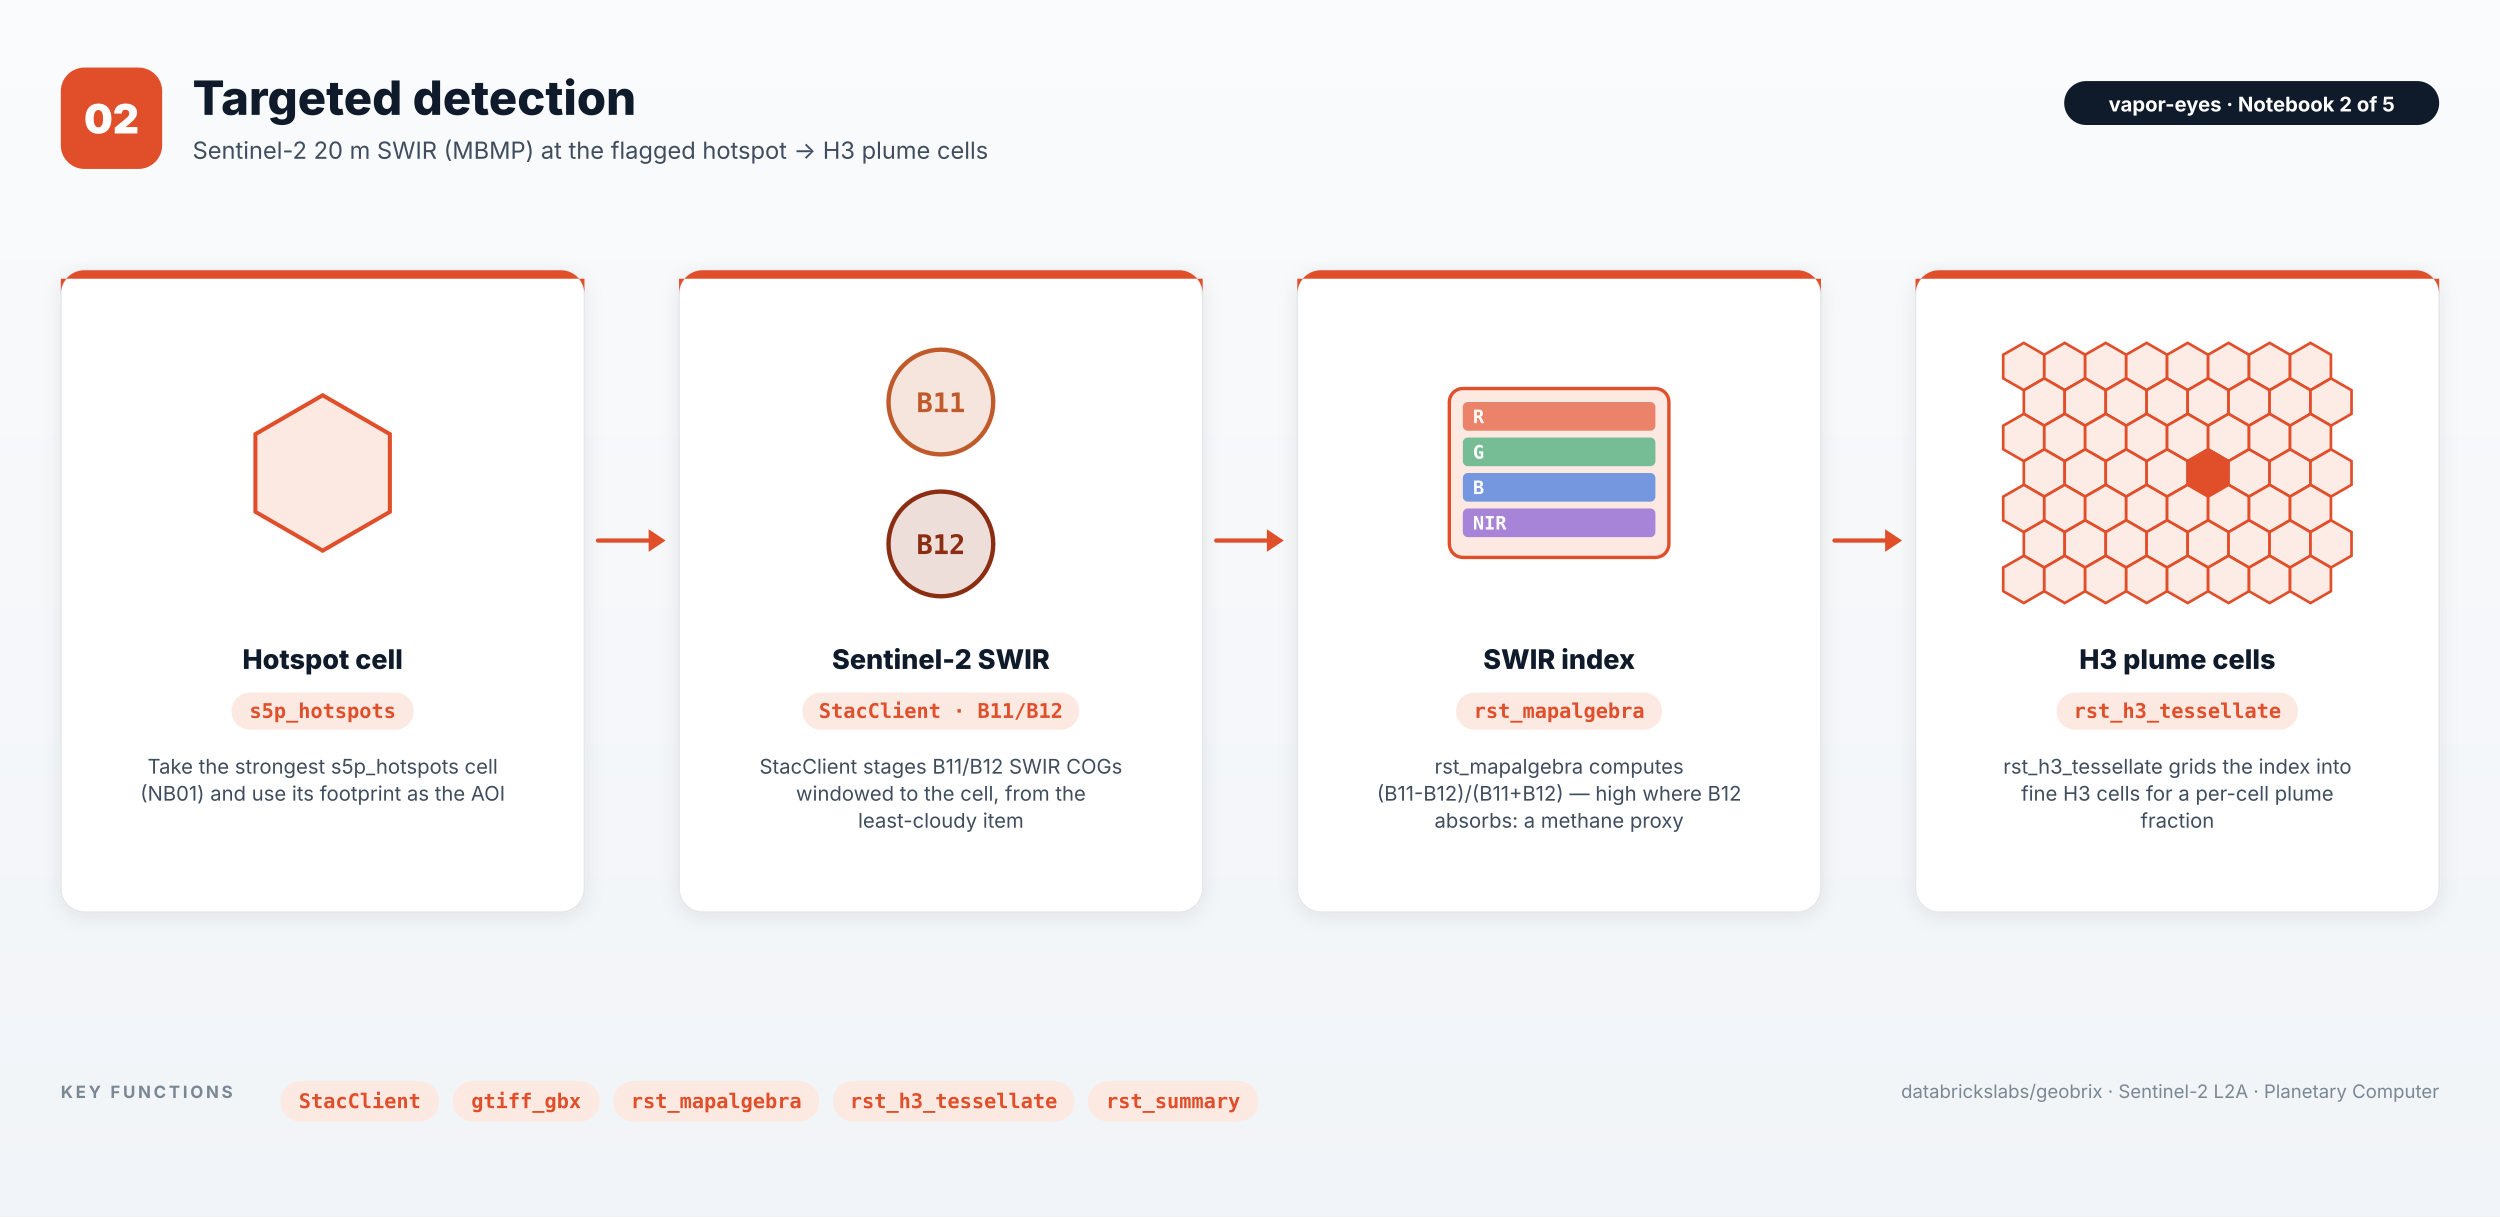
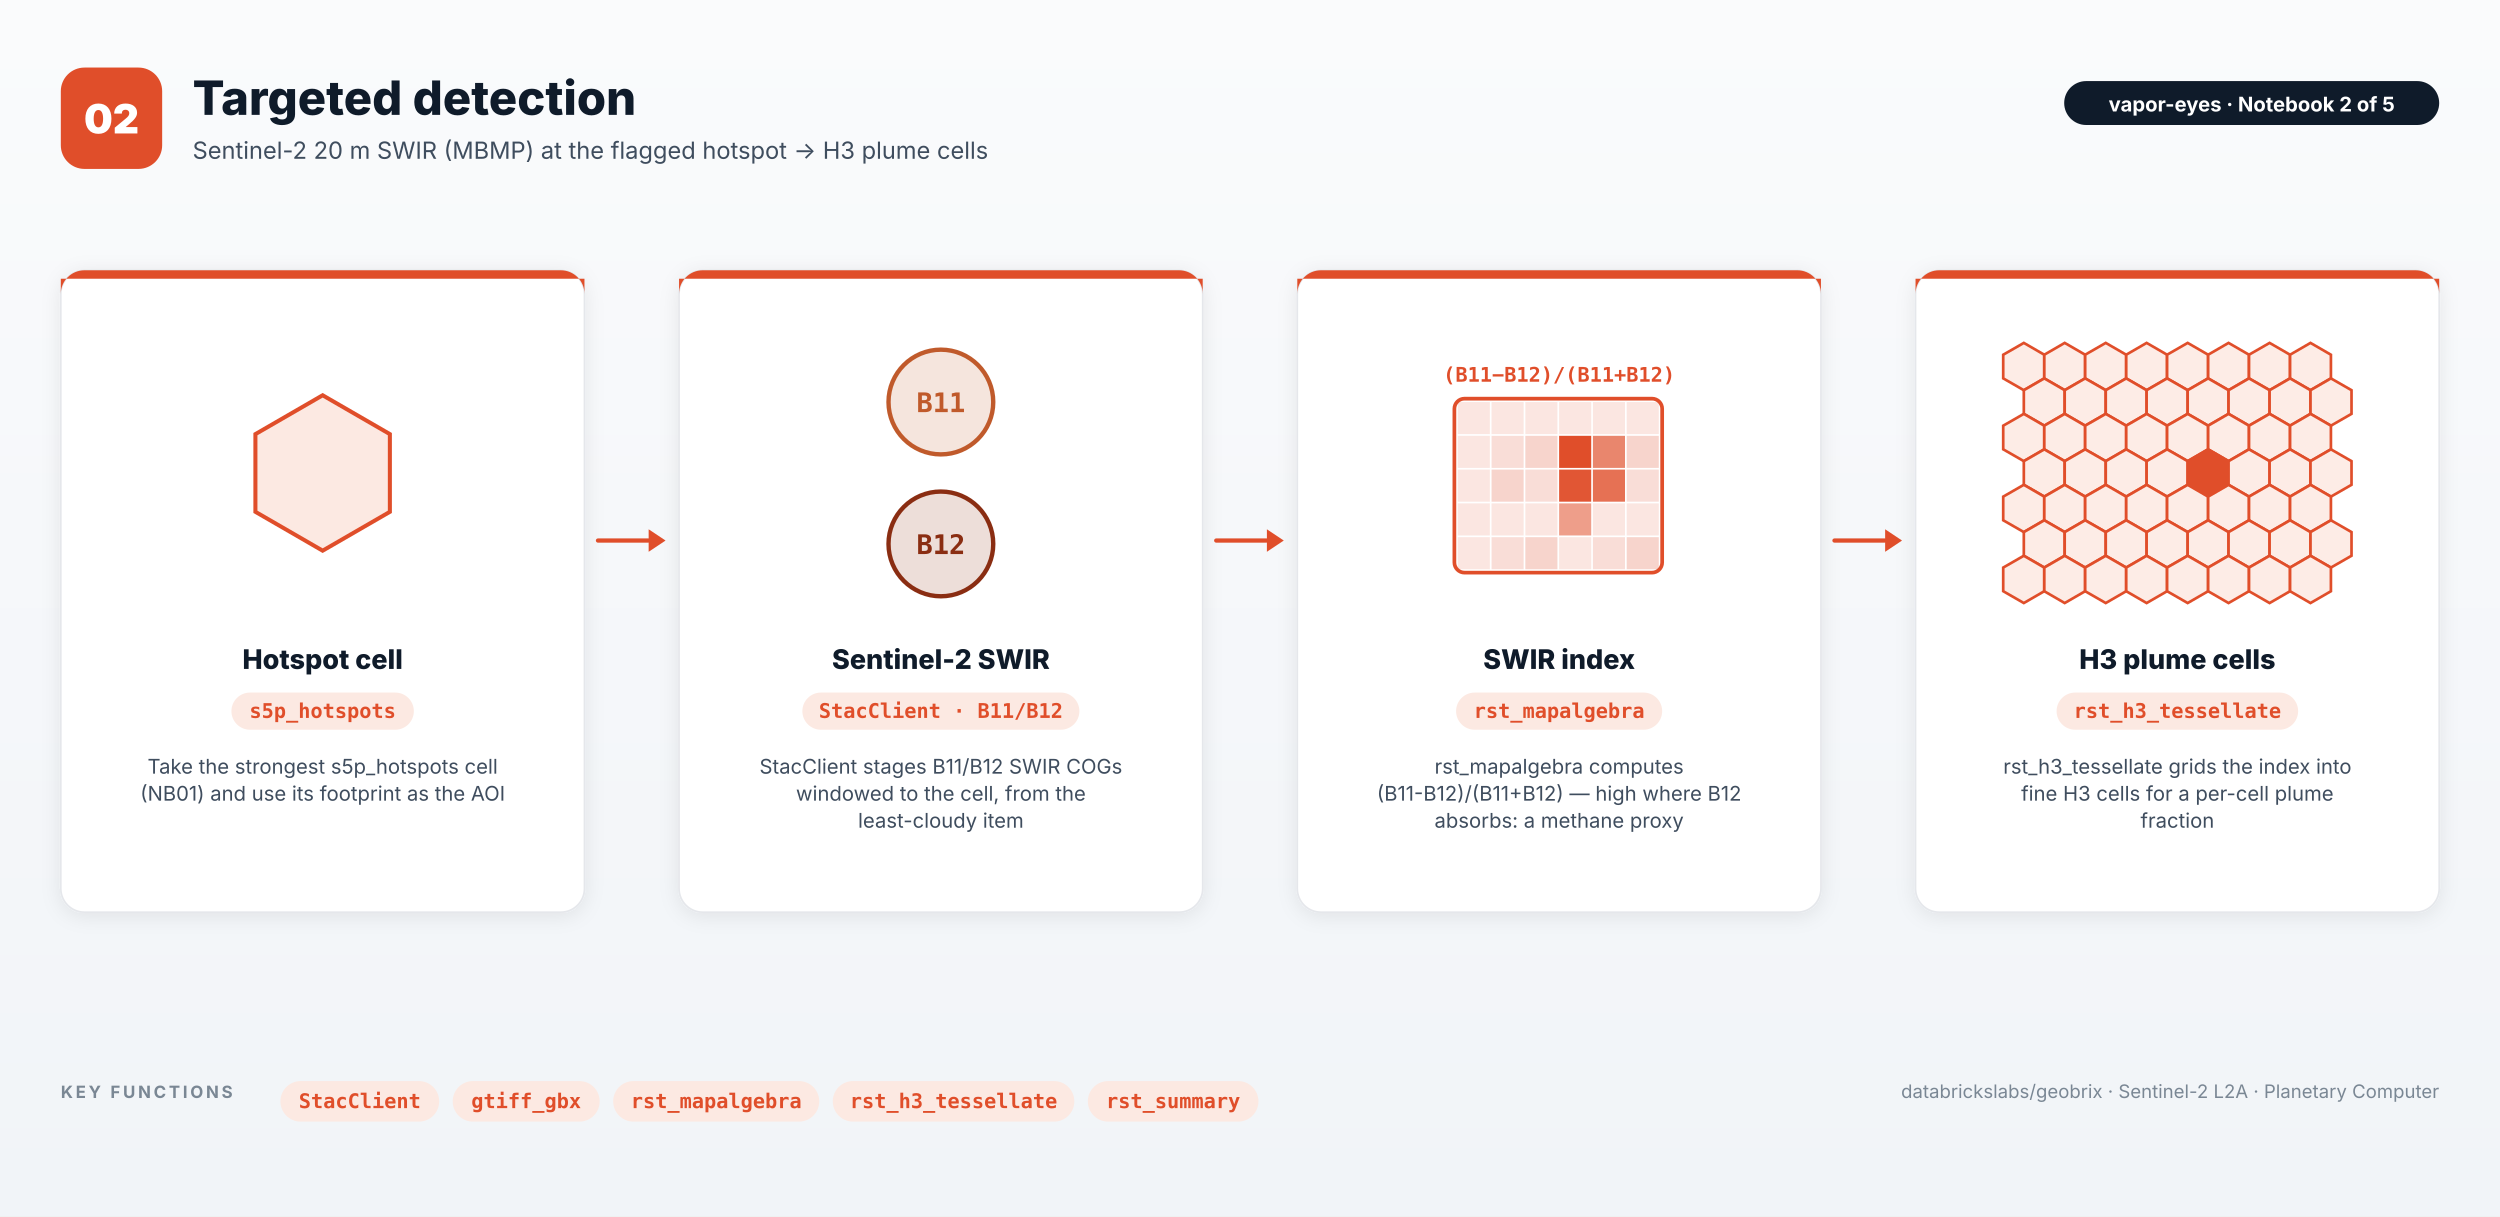
<svg xmlns="http://www.w3.org/2000/svg" viewBox="0 0 1480 720" width="1480" height="720" style="font-family: Inter, -apple-system, system-ui, sans-serif;">
  <defs>
    <filter id="card-shadow" x="-5%" y="-5%" width="110%" height="115%">
      <feDropShadow dx="0" dy="2" stdDeviation="6" flood-color="#0F1B2A" flood-opacity="0.08" />
    </filter>
    <linearGradient id="bg" x1="0" y1="0" x2="0" y2="1">
      <stop offset="0" stop-color="#FAFBFC" />
      <stop offset="1" stop-color="#F1F4F8" />
    </linearGradient>
  </defs>
  <rect x="0" y="0" width="1480" height="720" fill="url(#bg)" />
  <rect x="36" y="40" rx="14" ry="14" width="60" height="60" fill="#E04E2A" />
  <text x="66.0" y="79.0" text-anchor="middle" font-family="Inter, -apple-system, system-ui, sans-serif" font-size="24" font-weight="900" fill="#FFFFFF">02</text>
  <text x="114" y="68" font-family="Inter, -apple-system, system-ui, sans-serif" font-size="28" font-weight="800" fill="#0F1B2A" text-anchor="start">Targeted detection</text>
  <text x="114" y="94" font-family="Inter, -apple-system, system-ui, sans-serif" font-size="14" font-weight="400" fill="#3F4D5E" text-anchor="start">Sentinel-2 20 m SWIR (MBMP) at the flagged hotspot → H3 plume cells</text>
  <rect x="1222" y="48" rx="13" ry="13" width="222" height="26" fill="#0F1B2A" />
  <text x="1333.0" y="66" text-anchor="middle" font-family="Inter, -apple-system, system-ui, sans-serif" font-size="12" font-weight="700" fill="#FFFFFF">vapor-eyes  ·  Notebook 2 of 5</text>
  <rect x="36" y="160" rx="14" ry="14" width="310" height="380" fill="#FFFFFF" stroke="#E5E7EB" stroke-width="1" filter="url(#card-shadow)" />
  <path d="M 36 174 A 14 14 0 0 1 50 160 H 332 A 14 14 0 0 1 346 174 V 165 H 36 Z" fill="#E04E2A" />
  <polygon points="191.0,234.0 230.8,257.0 230.8,303.0 191.0,326.0 151.2,303.0 151.2,257.0" fill="#FCE9E2" stroke="#E04E2A" stroke-width="2.4" />
  <text x="191.0" y="396" font-family="Inter, -apple-system, system-ui, sans-serif" font-size="16" font-weight="800" fill="#0F1B2A" text-anchor="middle">Hotspot cell</text>
  <g transform="translate(137.0, 410)">
    <rect x="0" y="0" rx="11" ry="11" width="108" height="22" fill="#FCE9E2" />
    <text x="54.0" y="15.0" text-anchor="middle" font-family="ui-monospace, SFMono-Regular, Menlo, Consolas, monospace" font-size="12" font-weight="700" fill="#E04E2A">s5p_hotspots</text>
  </g>
  <text x="191.0" y="458" text-anchor="middle" font-family="Inter, sans-serif" font-size="12" fill="#3F4D5E">Take the strongest s5p_hotspots cell</text>
  <text x="191.0" y="474" text-anchor="middle" font-family="Inter, sans-serif" font-size="12" fill="#3F4D5E">(NB01) and use its footprint as the AOI</text>
  <line x1="354" y1="320.0" x2="384" y2="320.0" stroke="#E04E2A" stroke-width="2.5" stroke-linecap="round" />
  <polygon points="394,320.0 384,313.333 384,326.667" fill="#E04E2A" />
  <rect x="402" y="160" rx="14" ry="14" width="310" height="380" fill="#FFFFFF" stroke="#E5E7EB" stroke-width="1" filter="url(#card-shadow)" />
  <path d="M 402 174 A 14 14 0 0 1 416 160 H 698 A 14 14 0 0 1 712 174 V 165 H 402 Z" fill="#E04E2A" />
  <circle cx="557.0" cy="238.0" r="31" fill="#C05A2B" fill-opacity="0.16" stroke="#C05A2B" stroke-width="2.6" />
  <text x="557.0" y="244.0" text-anchor="middle" font-family="ui-monospace, Menlo, monospace" font-size="16" font-weight="700" fill="#C05A2B">B11</text>
  <circle cx="557.0" cy="322.0" r="31" fill="#8A2D12" fill-opacity="0.16" stroke="#8A2D12" stroke-width="2.6" />
  <text x="557.0" y="328.0" text-anchor="middle" font-family="ui-monospace, Menlo, monospace" font-size="16" font-weight="700" fill="#8A2D12">B12</text>
  <text x="557.0" y="396" font-family="Inter, -apple-system, system-ui, sans-serif" font-size="16" font-weight="800" fill="#0F1B2A" text-anchor="middle">Sentinel-2 SWIR</text>
  <g transform="translate(475.0, 410)">
    <rect x="0" y="0" rx="11" ry="11" width="164" height="22" fill="#FCE9E2" />
    <text x="82.0" y="15.0" text-anchor="middle" font-family="ui-monospace, SFMono-Regular, Menlo, Consolas, monospace" font-size="12" font-weight="700" fill="#E04E2A">StacClient · B11/B12</text>
  </g>
  <text x="557.0" y="458" text-anchor="middle" font-family="Inter, sans-serif" font-size="12" fill="#3F4D5E">StacClient stages B11/B12 SWIR COGs</text>
  <text x="557.0" y="474" text-anchor="middle" font-family="Inter, sans-serif" font-size="12" fill="#3F4D5E">windowed to the cell, from the</text>
  <text x="557.0" y="490" text-anchor="middle" font-family="Inter, sans-serif" font-size="12" fill="#3F4D5E">least-cloudy item</text>
  <line x1="720" y1="320.0" x2="750" y2="320.0" stroke="#E04E2A" stroke-width="2.5" stroke-linecap="round" />
  <polygon points="760,320.0 750,313.333 750,326.667" fill="#E04E2A" />
  <rect x="768" y="160" rx="14" ry="14" width="310" height="380" fill="#FFFFFF" stroke="#E5E7EB" stroke-width="1" filter="url(#card-shadow)" />
  <path d="M 768 174 A 14 14 0 0 1 782 160 H 1064 A 14 14 0 0 1 1078 174 V 165 H 768 Z" fill="#E04E2A" />
-   <rect x="858.0" y="230.0" rx="8" ry="8" width="130" height="100" fill="#FCE9E2" stroke="#E04E2A" stroke-width="2" />
-   <rect x="866.0" y="238.0" width="114" height="17.0" rx="3" ry="3" fill="#E04E2A" fill-opacity="0.65" />
-   <text x="872.0" y="250.5" font-family="ui-monospace, Menlo, monospace" font-size="11" font-weight="800" fill="#FFFFFF">R</text>
-   <rect x="866.0" y="259.0" width="114" height="17.0" rx="3" ry="3" fill="#2FA56A" fill-opacity="0.65" />
-   <text x="872.0" y="271.5" font-family="ui-monospace, Menlo, monospace" font-size="11" font-weight="800" fill="#FFFFFF">G</text>
-   <rect x="866.0" y="280.0" width="114" height="17.0" rx="3" ry="3" fill="#2D6CDF" fill-opacity="0.65" />
-   <text x="872.0" y="292.5" font-family="ui-monospace, Menlo, monospace" font-size="11" font-weight="800" fill="#FFFFFF">B</text>
-   <rect x="866.0" y="301.0" width="114" height="17.0" rx="3" ry="3" fill="#7A4FD3" fill-opacity="0.65" />
-   <text x="872.0" y="313.5" font-family="ui-monospace, Menlo, monospace" font-size="11" font-weight="800" fill="#FFFFFF">NIR</text>
+   <rect x="863.0" y="238.0" width="19" height="19" fill="#E04E2A" fill-opacity="0.14" />
+   <rect x="883.0" y="238.0" width="19" height="19" fill="#E04E2A" fill-opacity="0.14" />
+   <rect x="903.0" y="238.0" width="19" height="19" fill="#E04E2A" fill-opacity="0.14" />
+   <rect x="923.0" y="238.0" width="19" height="19" fill="#E04E2A" fill-opacity="0.14" />
+   <rect x="943.0" y="238.0" width="19" height="19" fill="#E04E2A" fill-opacity="0.14" />
+   <rect x="963.0" y="238.0" width="19" height="19" fill="#E04E2A" fill-opacity="0.14" />
+   <rect x="863.0" y="258.0" width="19" height="19" fill="#E04E2A" fill-opacity="0.14" />
+   <rect x="883.0" y="258.0" width="19" height="19" fill="#E04E2A" fill-opacity="0.19" />
+   <rect x="903.0" y="258.0" width="19" height="19" fill="#E04E2A" fill-opacity="0.24" />
+   <rect x="923.0" y="258.0" width="19" height="19" fill="#E04E2A" fill-opacity="1.00" />
+   <rect x="943.0" y="258.0" width="19" height="19" fill="#E04E2A" fill-opacity="0.68" />
+   <rect x="963.0" y="258.0" width="19" height="19" fill="#E04E2A" fill-opacity="0.24" />
+   <rect x="863.0" y="278.0" width="19" height="19" fill="#E04E2A" fill-opacity="0.14" />
+   <rect x="883.0" y="278.0" width="19" height="19" fill="#E04E2A" fill-opacity="0.24" />
+   <rect x="903.0" y="278.0" width="19" height="19" fill="#E04E2A" fill-opacity="0.19" />
+   <rect x="923.0" y="278.0" width="19" height="19" fill="#E04E2A" fill-opacity="0.95" />
+   <rect x="943.0" y="278.0" width="19" height="19" fill="#E04E2A" fill-opacity="0.80" />
+   <rect x="963.0" y="278.0" width="19" height="19" fill="#E04E2A" fill-opacity="0.19" />
+   <rect x="863.0" y="298.0" width="19" height="19" fill="#E04E2A" fill-opacity="0.14" />
+   <rect x="883.0" y="298.0" width="19" height="19" fill="#E04E2A" fill-opacity="0.14" />
+   <rect x="903.0" y="298.0" width="19" height="19" fill="#E04E2A" fill-opacity="0.14" />
+   <rect x="923.0" y="298.0" width="19" height="19" fill="#E04E2A" fill-opacity="0.55" />
+   <rect x="943.0" y="298.0" width="19" height="19" fill="#E04E2A" fill-opacity="0.14" />
+   <rect x="963.0" y="298.0" width="19" height="19" fill="#E04E2A" fill-opacity="0.14" />
+   <rect x="863.0" y="318.0" width="19" height="19" fill="#E04E2A" fill-opacity="0.14" />
+   <rect x="883.0" y="318.0" width="19" height="19" fill="#E04E2A" fill-opacity="0.19" />
+   <rect x="903.0" y="318.0" width="19" height="19" fill="#E04E2A" fill-opacity="0.24" />
+   <rect x="923.0" y="318.0" width="19" height="19" fill="#E04E2A" fill-opacity="0.14" />
+   <rect x="943.0" y="318.0" width="19" height="19" fill="#E04E2A" fill-opacity="0.19" />
+   <rect x="963.0" y="318.0" width="19" height="19" fill="#E04E2A" fill-opacity="0.24" />
+   <rect x="861.0" y="236.0" width="123" height="103" rx="6" fill="none" stroke="#E04E2A" stroke-width="2.2" />
+   <text x="923.0" y="226.0" text-anchor="middle" font-family="ui-monospace, Menlo, monospace" font-size="12" font-weight="700" fill="#E04E2A">(B11−B12)/(B11+B12)</text>
  <text x="923.0" y="396" font-family="Inter, -apple-system, system-ui, sans-serif" font-size="16" font-weight="800" fill="#0F1B2A" text-anchor="middle">SWIR index</text>
  <g transform="translate(862.0, 410)">
    <rect x="0" y="0" rx="11" ry="11" width="122" height="22" fill="#FCE9E2" />
    <text x="61.0" y="15.0" text-anchor="middle" font-family="ui-monospace, SFMono-Regular, Menlo, Consolas, monospace" font-size="12" font-weight="700" fill="#E04E2A">rst_mapalgebra</text>
  </g>
  <text x="923.0" y="458" text-anchor="middle" font-family="Inter, sans-serif" font-size="12" fill="#3F4D5E">rst_mapalgebra computes</text>
  <text x="923.0" y="474" text-anchor="middle" font-family="Inter, sans-serif" font-size="12" fill="#3F4D5E">(B11-B12)/(B11+B12) — high where B12</text>
  <text x="923.0" y="490" text-anchor="middle" font-family="Inter, sans-serif" font-size="12" fill="#3F4D5E">absorbs: a methane proxy</text>
  <line x1="1086" y1="320.0" x2="1116" y2="320.0" stroke="#E04E2A" stroke-width="2.5" stroke-linecap="round" />
  <polygon points="1126,320.0 1116,313.333 1116,326.667" fill="#E04E2A" />
  <rect x="1134" y="160" rx="14" ry="14" width="310" height="380" fill="#FFFFFF" stroke="#E5E7EB" stroke-width="1" filter="url(#card-shadow)" />
  <path d="M 1134 174 A 14 14 0 0 1 1148 160 H 1430 A 14 14 0 0 1 1444 174 V 165 H 1134 Z" fill="#E04E2A" />
  <polygon points="1198.1,203.0 1210.2,210.0 1210.2,224.0 1198.1,231.0 1185.9,224.0 1185.9,210.0" fill="#FCE9E2" fill-opacity="0.85" stroke="#E04E2A" stroke-width="1.6" />
  <polygon points="1222.3,203.0 1234.4,210.0 1234.4,224.0 1222.3,231.0 1210.2,224.0 1210.2,210.0" fill="#FCE9E2" fill-opacity="0.85" stroke="#E04E2A" stroke-width="1.6" />
  <polygon points="1246.6,203.0 1258.7,210.0 1258.7,224.0 1246.6,231.0 1234.4,224.0 1234.4,210.0" fill="#FCE9E2" fill-opacity="0.85" stroke="#E04E2A" stroke-width="1.6" />
  <polygon points="1270.8,203.0 1282.9,210.0 1282.9,224.0 1270.8,231.0 1258.7,224.0 1258.7,210.0" fill="#FCE9E2" fill-opacity="0.85" stroke="#E04E2A" stroke-width="1.6" />
  <polygon points="1295.1,203.0 1307.2,210.0 1307.2,224.0 1295.1,231.0 1282.9,224.0 1282.9,210.0" fill="#FCE9E2" fill-opacity="0.85" stroke="#E04E2A" stroke-width="1.6" />
  <polygon points="1319.3,203.0 1331.4,210.0 1331.4,224.0 1319.3,231.0 1307.2,224.0 1307.2,210.0" fill="#FCE9E2" fill-opacity="0.85" stroke="#E04E2A" stroke-width="1.6" />
  <polygon points="1343.6,203.0 1355.7,210.0 1355.7,224.0 1343.6,231.0 1331.4,224.0 1331.4,210.0" fill="#FCE9E2" fill-opacity="0.85" stroke="#E04E2A" stroke-width="1.6" />
  <polygon points="1367.8,203.0 1379.9,210.0 1379.9,224.0 1367.8,231.0 1355.7,224.0 1355.7,210.0" fill="#FCE9E2" fill-opacity="0.85" stroke="#E04E2A" stroke-width="1.6" />
  <polygon points="1210.2,224.0 1222.3,231.0 1222.3,245.0 1210.2,252.0 1198.1,245.0 1198.1,231.0" fill="#FCE9E2" fill-opacity="0.85" stroke="#E04E2A" stroke-width="1.6" />
  <polygon points="1234.4,224.0 1246.6,231.0 1246.6,245.0 1234.4,252.0 1222.3,245.0 1222.3,231.0" fill="#FCE9E2" fill-opacity="0.85" stroke="#E04E2A" stroke-width="1.6" />
  <polygon points="1258.7,224.0 1270.8,231.0 1270.8,245.0 1258.7,252.0 1246.6,245.0 1246.6,231.0" fill="#FCE9E2" fill-opacity="0.85" stroke="#E04E2A" stroke-width="1.6" />
  <polygon points="1282.9,224.0 1295.1,231.0 1295.1,245.0 1282.9,252.0 1270.8,245.0 1270.8,231.0" fill="#FCE9E2" fill-opacity="0.85" stroke="#E04E2A" stroke-width="1.6" />
  <polygon points="1307.2,224.0 1319.3,231.0 1319.3,245.0 1307.2,252.0 1295.1,245.0 1295.1,231.0" fill="#FCE9E2" fill-opacity="0.85" stroke="#E04E2A" stroke-width="1.6" />
  <polygon points="1331.4,224.0 1343.6,231.0 1343.6,245.0 1331.4,252.0 1319.3,245.0 1319.3,231.0" fill="#FCE9E2" fill-opacity="0.85" stroke="#E04E2A" stroke-width="1.6" />
  <polygon points="1355.7,224.0 1367.8,231.0 1367.8,245.0 1355.7,252.0 1343.6,245.0 1343.6,231.0" fill="#FCE9E2" fill-opacity="0.85" stroke="#E04E2A" stroke-width="1.6" />
  <polygon points="1379.9,224.0 1392.1,231.0 1392.1,245.0 1379.9,252.0 1367.8,245.0 1367.8,231.0" fill="#FCE9E2" fill-opacity="0.85" stroke="#E04E2A" stroke-width="1.6" />
  <polygon points="1198.1,245.0 1210.2,252.0 1210.2,266.0 1198.1,273.0 1185.9,266.0 1185.9,252.0" fill="#FCE9E2" fill-opacity="0.85" stroke="#E04E2A" stroke-width="1.6" />
  <polygon points="1222.3,245.0 1234.4,252.0 1234.4,266.0 1222.3,273.0 1210.2,266.0 1210.2,252.0" fill="#FCE9E2" fill-opacity="0.85" stroke="#E04E2A" stroke-width="1.6" />
  <polygon points="1246.6,245.0 1258.7,252.0 1258.7,266.0 1246.6,273.0 1234.4,266.0 1234.4,252.0" fill="#FCE9E2" fill-opacity="0.85" stroke="#E04E2A" stroke-width="1.6" />
  <polygon points="1270.8,245.0 1282.9,252.0 1282.9,266.0 1270.8,273.0 1258.7,266.0 1258.7,252.0" fill="#FCE9E2" fill-opacity="0.85" stroke="#E04E2A" stroke-width="1.6" />
  <polygon points="1295.1,245.0 1307.2,252.0 1307.2,266.0 1295.1,273.0 1282.9,266.0 1282.9,252.0" fill="#FCE9E2" fill-opacity="0.85" stroke="#E04E2A" stroke-width="1.6" />
  <polygon points="1319.3,245.0 1331.4,252.0 1331.4,266.0 1319.3,273.0 1307.2,266.0 1307.2,252.0" fill="#FCE9E2" fill-opacity="0.85" stroke="#E04E2A" stroke-width="1.6" />
  <polygon points="1343.6,245.0 1355.7,252.0 1355.7,266.0 1343.6,273.0 1331.4,266.0 1331.4,252.0" fill="#FCE9E2" fill-opacity="0.85" stroke="#E04E2A" stroke-width="1.6" />
  <polygon points="1367.8,245.0 1379.9,252.0 1379.9,266.0 1367.8,273.0 1355.7,266.0 1355.7,252.0" fill="#FCE9E2" fill-opacity="0.85" stroke="#E04E2A" stroke-width="1.6" />
  <polygon points="1210.2,266.0 1222.3,273.0 1222.3,287.0 1210.2,294.0 1198.1,287.0 1198.1,273.0" fill="#FCE9E2" fill-opacity="0.85" stroke="#E04E2A" stroke-width="1.6" />
  <polygon points="1234.4,266.0 1246.6,273.0 1246.6,287.0 1234.4,294.0 1222.3,287.0 1222.3,273.0" fill="#FCE9E2" fill-opacity="0.85" stroke="#E04E2A" stroke-width="1.6" />
  <polygon points="1258.7,266.0 1270.8,273.0 1270.8,287.0 1258.7,294.0 1246.6,287.0 1246.6,273.0" fill="#FCE9E2" fill-opacity="0.85" stroke="#E04E2A" stroke-width="1.6" />
  <polygon points="1282.9,266.0 1295.1,273.0 1295.1,287.0 1282.9,294.0 1270.8,287.0 1270.8,273.0" fill="#FCE9E2" fill-opacity="0.85" stroke="#E04E2A" stroke-width="1.6" />
  <polygon points="1307.2,266.0 1319.3,273.0 1319.3,287.0 1307.2,294.0 1295.1,287.0 1295.1,273.0" fill="#E04E2A" fill-opacity="1.0" stroke="#E04E2A" stroke-width="1.6" />
  <polygon points="1331.4,266.0 1343.6,273.0 1343.6,287.0 1331.4,294.0 1319.3,287.0 1319.3,273.0" fill="#FCE9E2" fill-opacity="0.85" stroke="#E04E2A" stroke-width="1.6" />
  <polygon points="1355.7,266.0 1367.8,273.0 1367.8,287.0 1355.7,294.0 1343.6,287.0 1343.6,273.0" fill="#FCE9E2" fill-opacity="0.85" stroke="#E04E2A" stroke-width="1.6" />
  <polygon points="1379.9,266.0 1392.1,273.0 1392.1,287.0 1379.9,294.0 1367.8,287.0 1367.8,273.0" fill="#FCE9E2" fill-opacity="0.85" stroke="#E04E2A" stroke-width="1.6" />
  <polygon points="1198.1,287.0 1210.2,294.0 1210.2,308.0 1198.1,315.0 1185.9,308.0 1185.9,294.0" fill="#FCE9E2" fill-opacity="0.85" stroke="#E04E2A" stroke-width="1.6" />
  <polygon points="1222.3,287.0 1234.4,294.0 1234.4,308.0 1222.3,315.0 1210.2,308.0 1210.2,294.0" fill="#FCE9E2" fill-opacity="0.85" stroke="#E04E2A" stroke-width="1.6" />
  <polygon points="1246.6,287.0 1258.7,294.0 1258.7,308.0 1246.6,315.0 1234.4,308.0 1234.4,294.0" fill="#FCE9E2" fill-opacity="0.85" stroke="#E04E2A" stroke-width="1.6" />
  <polygon points="1270.8,287.0 1282.9,294.0 1282.9,308.0 1270.8,315.0 1258.7,308.0 1258.7,294.0" fill="#FCE9E2" fill-opacity="0.85" stroke="#E04E2A" stroke-width="1.6" />
  <polygon points="1295.1,287.0 1307.2,294.0 1307.2,308.0 1295.1,315.0 1282.9,308.0 1282.9,294.0" fill="#FCE9E2" fill-opacity="0.85" stroke="#E04E2A" stroke-width="1.6" />
  <polygon points="1319.3,287.0 1331.4,294.0 1331.4,308.0 1319.3,315.0 1307.2,308.0 1307.2,294.0" fill="#FCE9E2" fill-opacity="0.85" stroke="#E04E2A" stroke-width="1.6" />
  <polygon points="1343.6,287.0 1355.7,294.0 1355.7,308.0 1343.6,315.0 1331.4,308.0 1331.4,294.0" fill="#FCE9E2" fill-opacity="0.85" stroke="#E04E2A" stroke-width="1.6" />
  <polygon points="1367.8,287.0 1379.9,294.0 1379.9,308.0 1367.8,315.0 1355.7,308.0 1355.7,294.0" fill="#FCE9E2" fill-opacity="0.85" stroke="#E04E2A" stroke-width="1.6" />
  <polygon points="1210.2,308.0 1222.3,315.0 1222.3,329.0 1210.2,336.0 1198.1,329.0 1198.1,315.0" fill="#FCE9E2" fill-opacity="0.85" stroke="#E04E2A" stroke-width="1.6" />
  <polygon points="1234.4,308.0 1246.6,315.0 1246.6,329.0 1234.4,336.0 1222.3,329.0 1222.3,315.0" fill="#FCE9E2" fill-opacity="0.85" stroke="#E04E2A" stroke-width="1.6" />
  <polygon points="1258.7,308.0 1270.8,315.0 1270.8,329.0 1258.7,336.0 1246.6,329.0 1246.6,315.0" fill="#FCE9E2" fill-opacity="0.85" stroke="#E04E2A" stroke-width="1.6" />
  <polygon points="1282.9,308.0 1295.1,315.0 1295.1,329.0 1282.9,336.0 1270.8,329.0 1270.8,315.0" fill="#FCE9E2" fill-opacity="0.85" stroke="#E04E2A" stroke-width="1.6" />
  <polygon points="1307.2,308.0 1319.3,315.0 1319.3,329.0 1307.2,336.0 1295.1,329.0 1295.1,315.0" fill="#FCE9E2" fill-opacity="0.85" stroke="#E04E2A" stroke-width="1.6" />
  <polygon points="1331.4,308.0 1343.6,315.0 1343.6,329.0 1331.4,336.0 1319.3,329.0 1319.3,315.0" fill="#FCE9E2" fill-opacity="0.85" stroke="#E04E2A" stroke-width="1.6" />
  <polygon points="1355.7,308.0 1367.8,315.0 1367.8,329.0 1355.7,336.0 1343.6,329.0 1343.6,315.0" fill="#FCE9E2" fill-opacity="0.85" stroke="#E04E2A" stroke-width="1.6" />
  <polygon points="1379.9,308.0 1392.1,315.0 1392.1,329.0 1379.9,336.0 1367.8,329.0 1367.8,315.0" fill="#FCE9E2" fill-opacity="0.85" stroke="#E04E2A" stroke-width="1.6" />
  <polygon points="1198.1,329.0 1210.2,336.0 1210.2,350.0 1198.1,357.0 1185.9,350.0 1185.9,336.0" fill="#FCE9E2" fill-opacity="0.85" stroke="#E04E2A" stroke-width="1.6" />
  <polygon points="1222.3,329.0 1234.4,336.0 1234.4,350.0 1222.3,357.0 1210.2,350.0 1210.2,336.0" fill="#FCE9E2" fill-opacity="0.85" stroke="#E04E2A" stroke-width="1.6" />
  <polygon points="1246.6,329.0 1258.7,336.0 1258.7,350.0 1246.6,357.0 1234.4,350.0 1234.4,336.0" fill="#FCE9E2" fill-opacity="0.85" stroke="#E04E2A" stroke-width="1.6" />
  <polygon points="1270.8,329.0 1282.9,336.0 1282.9,350.0 1270.8,357.0 1258.7,350.0 1258.7,336.0" fill="#FCE9E2" fill-opacity="0.85" stroke="#E04E2A" stroke-width="1.6" />
  <polygon points="1295.1,329.0 1307.2,336.0 1307.2,350.0 1295.1,357.0 1282.9,350.0 1282.9,336.0" fill="#FCE9E2" fill-opacity="0.85" stroke="#E04E2A" stroke-width="1.6" />
  <polygon points="1319.3,329.0 1331.4,336.0 1331.4,350.0 1319.3,357.0 1307.2,350.0 1307.2,336.0" fill="#FCE9E2" fill-opacity="0.85" stroke="#E04E2A" stroke-width="1.6" />
  <polygon points="1343.6,329.0 1355.7,336.0 1355.7,350.0 1343.6,357.0 1331.4,350.0 1331.4,336.0" fill="#FCE9E2" fill-opacity="0.85" stroke="#E04E2A" stroke-width="1.6" />
  <polygon points="1367.8,329.0 1379.9,336.0 1379.9,350.0 1367.8,357.0 1355.7,350.0 1355.7,336.0" fill="#FCE9E2" fill-opacity="0.85" stroke="#E04E2A" stroke-width="1.6" />
  <text x="1289.0" y="396" font-family="Inter, -apple-system, system-ui, sans-serif" font-size="16" font-weight="800" fill="#0F1B2A" text-anchor="middle">H3 plume cells</text>
  <g transform="translate(1217.5, 410)">
    <rect x="0" y="0" rx="11" ry="11" width="143" height="22" fill="#FCE9E2" />
    <text x="71.5" y="15.0" text-anchor="middle" font-family="ui-monospace, SFMono-Regular, Menlo, Consolas, monospace" font-size="12" font-weight="700" fill="#E04E2A">rst_h3_tessellate</text>
  </g>
  <text x="1289.0" y="458" text-anchor="middle" font-family="Inter, sans-serif" font-size="12" fill="#3F4D5E">rst_h3_tessellate grids the index into</text>
  <text x="1289.0" y="474" text-anchor="middle" font-family="Inter, sans-serif" font-size="12" fill="#3F4D5E">fine H3 cells for a per-cell plume</text>
  <text x="1289.0" y="490" text-anchor="middle" font-family="Inter, sans-serif" font-size="12" fill="#3F4D5E">fraction</text>
  <text x="36" y="650" font-family="Inter, -apple-system, system-ui, sans-serif" font-size="10" font-weight="700" fill="#7A8794" text-anchor="start" letter-spacing="1.6">KEY FUNCTIONS</text>
  <rect x="166" y="640" rx="12" ry="12" width="94" height="24" fill="#FCE9E2" />
  <text x="213.0" y="656.0" text-anchor="middle" font-family="ui-monospace, SFMono-Regular, Menlo, Consolas, monospace" font-size="12" font-weight="700" fill="#E04E2A">StacClient</text>
  <rect x="268" y="640" rx="12" ry="12" width="87" height="24" fill="#FCE9E2" />
  <text x="311.5" y="656.0" text-anchor="middle" font-family="ui-monospace, SFMono-Regular, Menlo, Consolas, monospace" font-size="12" font-weight="700" fill="#E04E2A">gtiff_gbx</text>
  <rect x="363" y="640" rx="12" ry="12" width="122" height="24" fill="#FCE9E2" />
  <text x="424.0" y="656.0" text-anchor="middle" font-family="ui-monospace, SFMono-Regular, Menlo, Consolas, monospace" font-size="12" font-weight="700" fill="#E04E2A">rst_mapalgebra</text>
  <rect x="493" y="640" rx="12" ry="12" width="143" height="24" fill="#FCE9E2" />
  <text x="564.5" y="656.0" text-anchor="middle" font-family="ui-monospace, SFMono-Regular, Menlo, Consolas, monospace" font-size="12" font-weight="700" fill="#E04E2A">rst_h3_tessellate</text>
  <rect x="644" y="640" rx="12" ry="12" width="101" height="24" fill="#FCE9E2" />
  <text x="694.5" y="656.0" text-anchor="middle" font-family="ui-monospace, SFMono-Regular, Menlo, Consolas, monospace" font-size="12" font-weight="700" fill="#E04E2A">rst_summary</text>
  <text x="1444" y="650" font-family="Inter, -apple-system, system-ui, sans-serif" font-size="11" font-weight="400" fill="#7A8794" text-anchor="end">databrickslabs/geobrix  ·  Sentinel-2 L2A  ·  Planetary Computer</text>
</svg>
